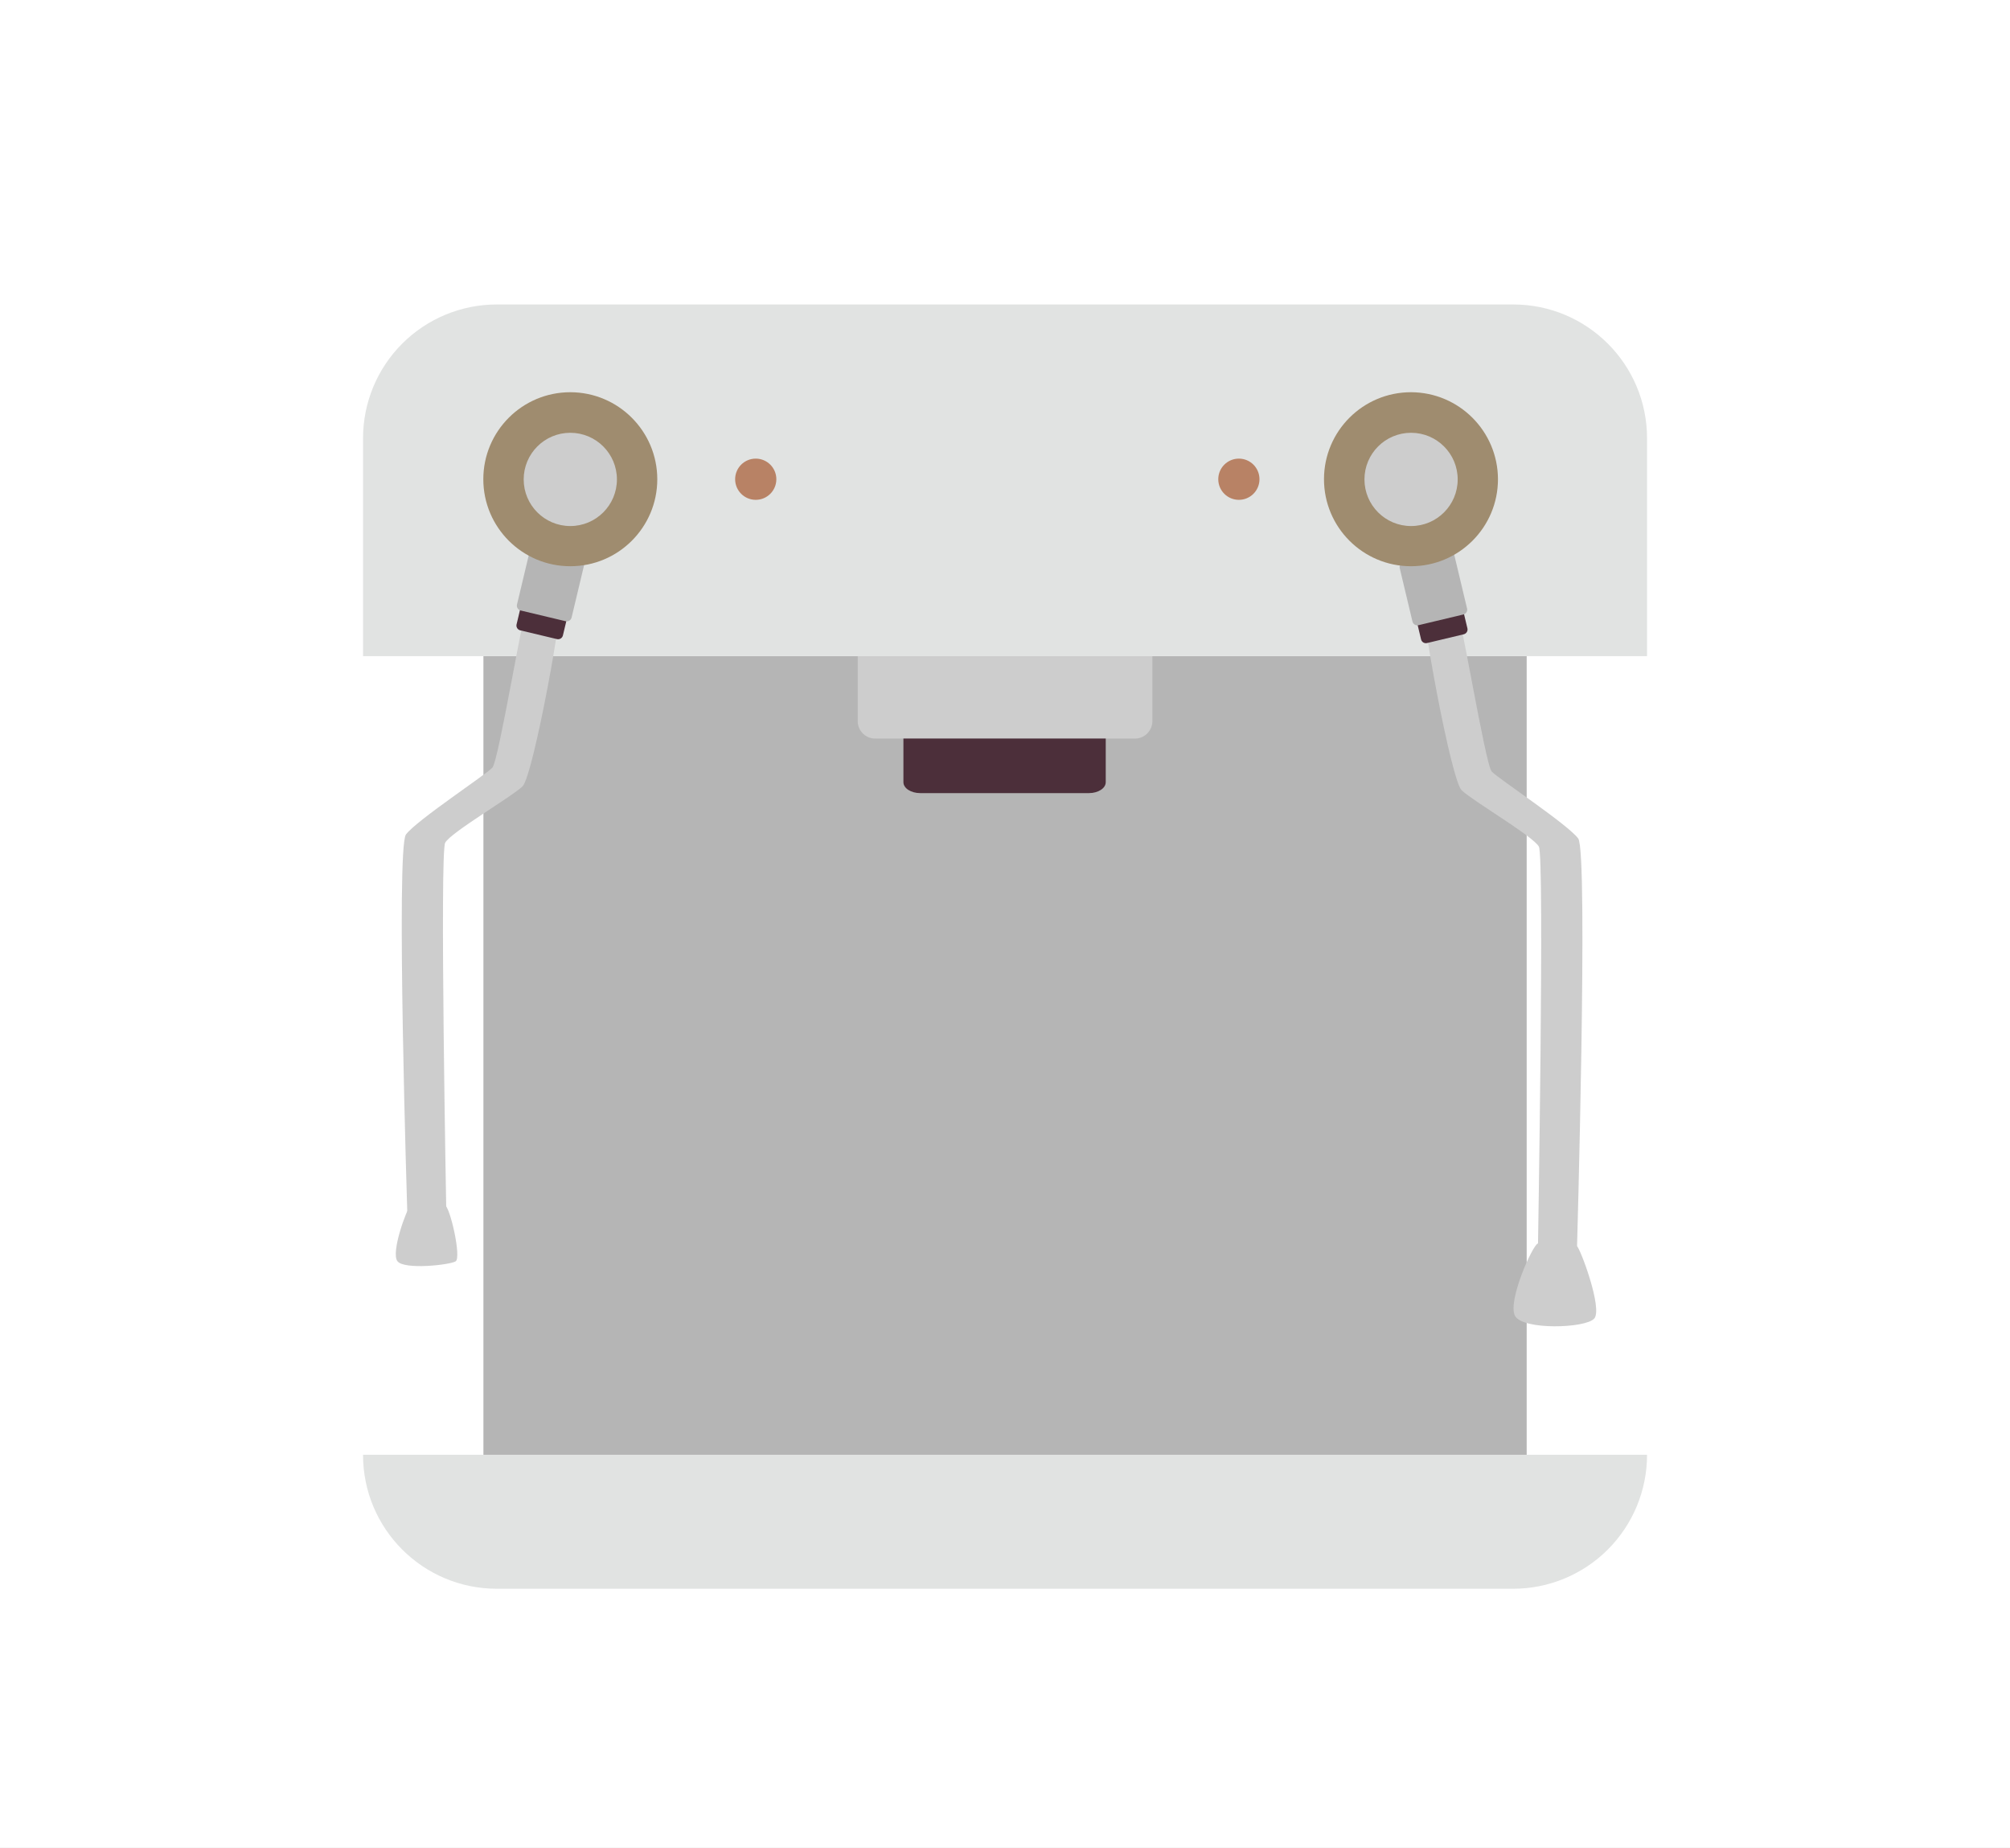
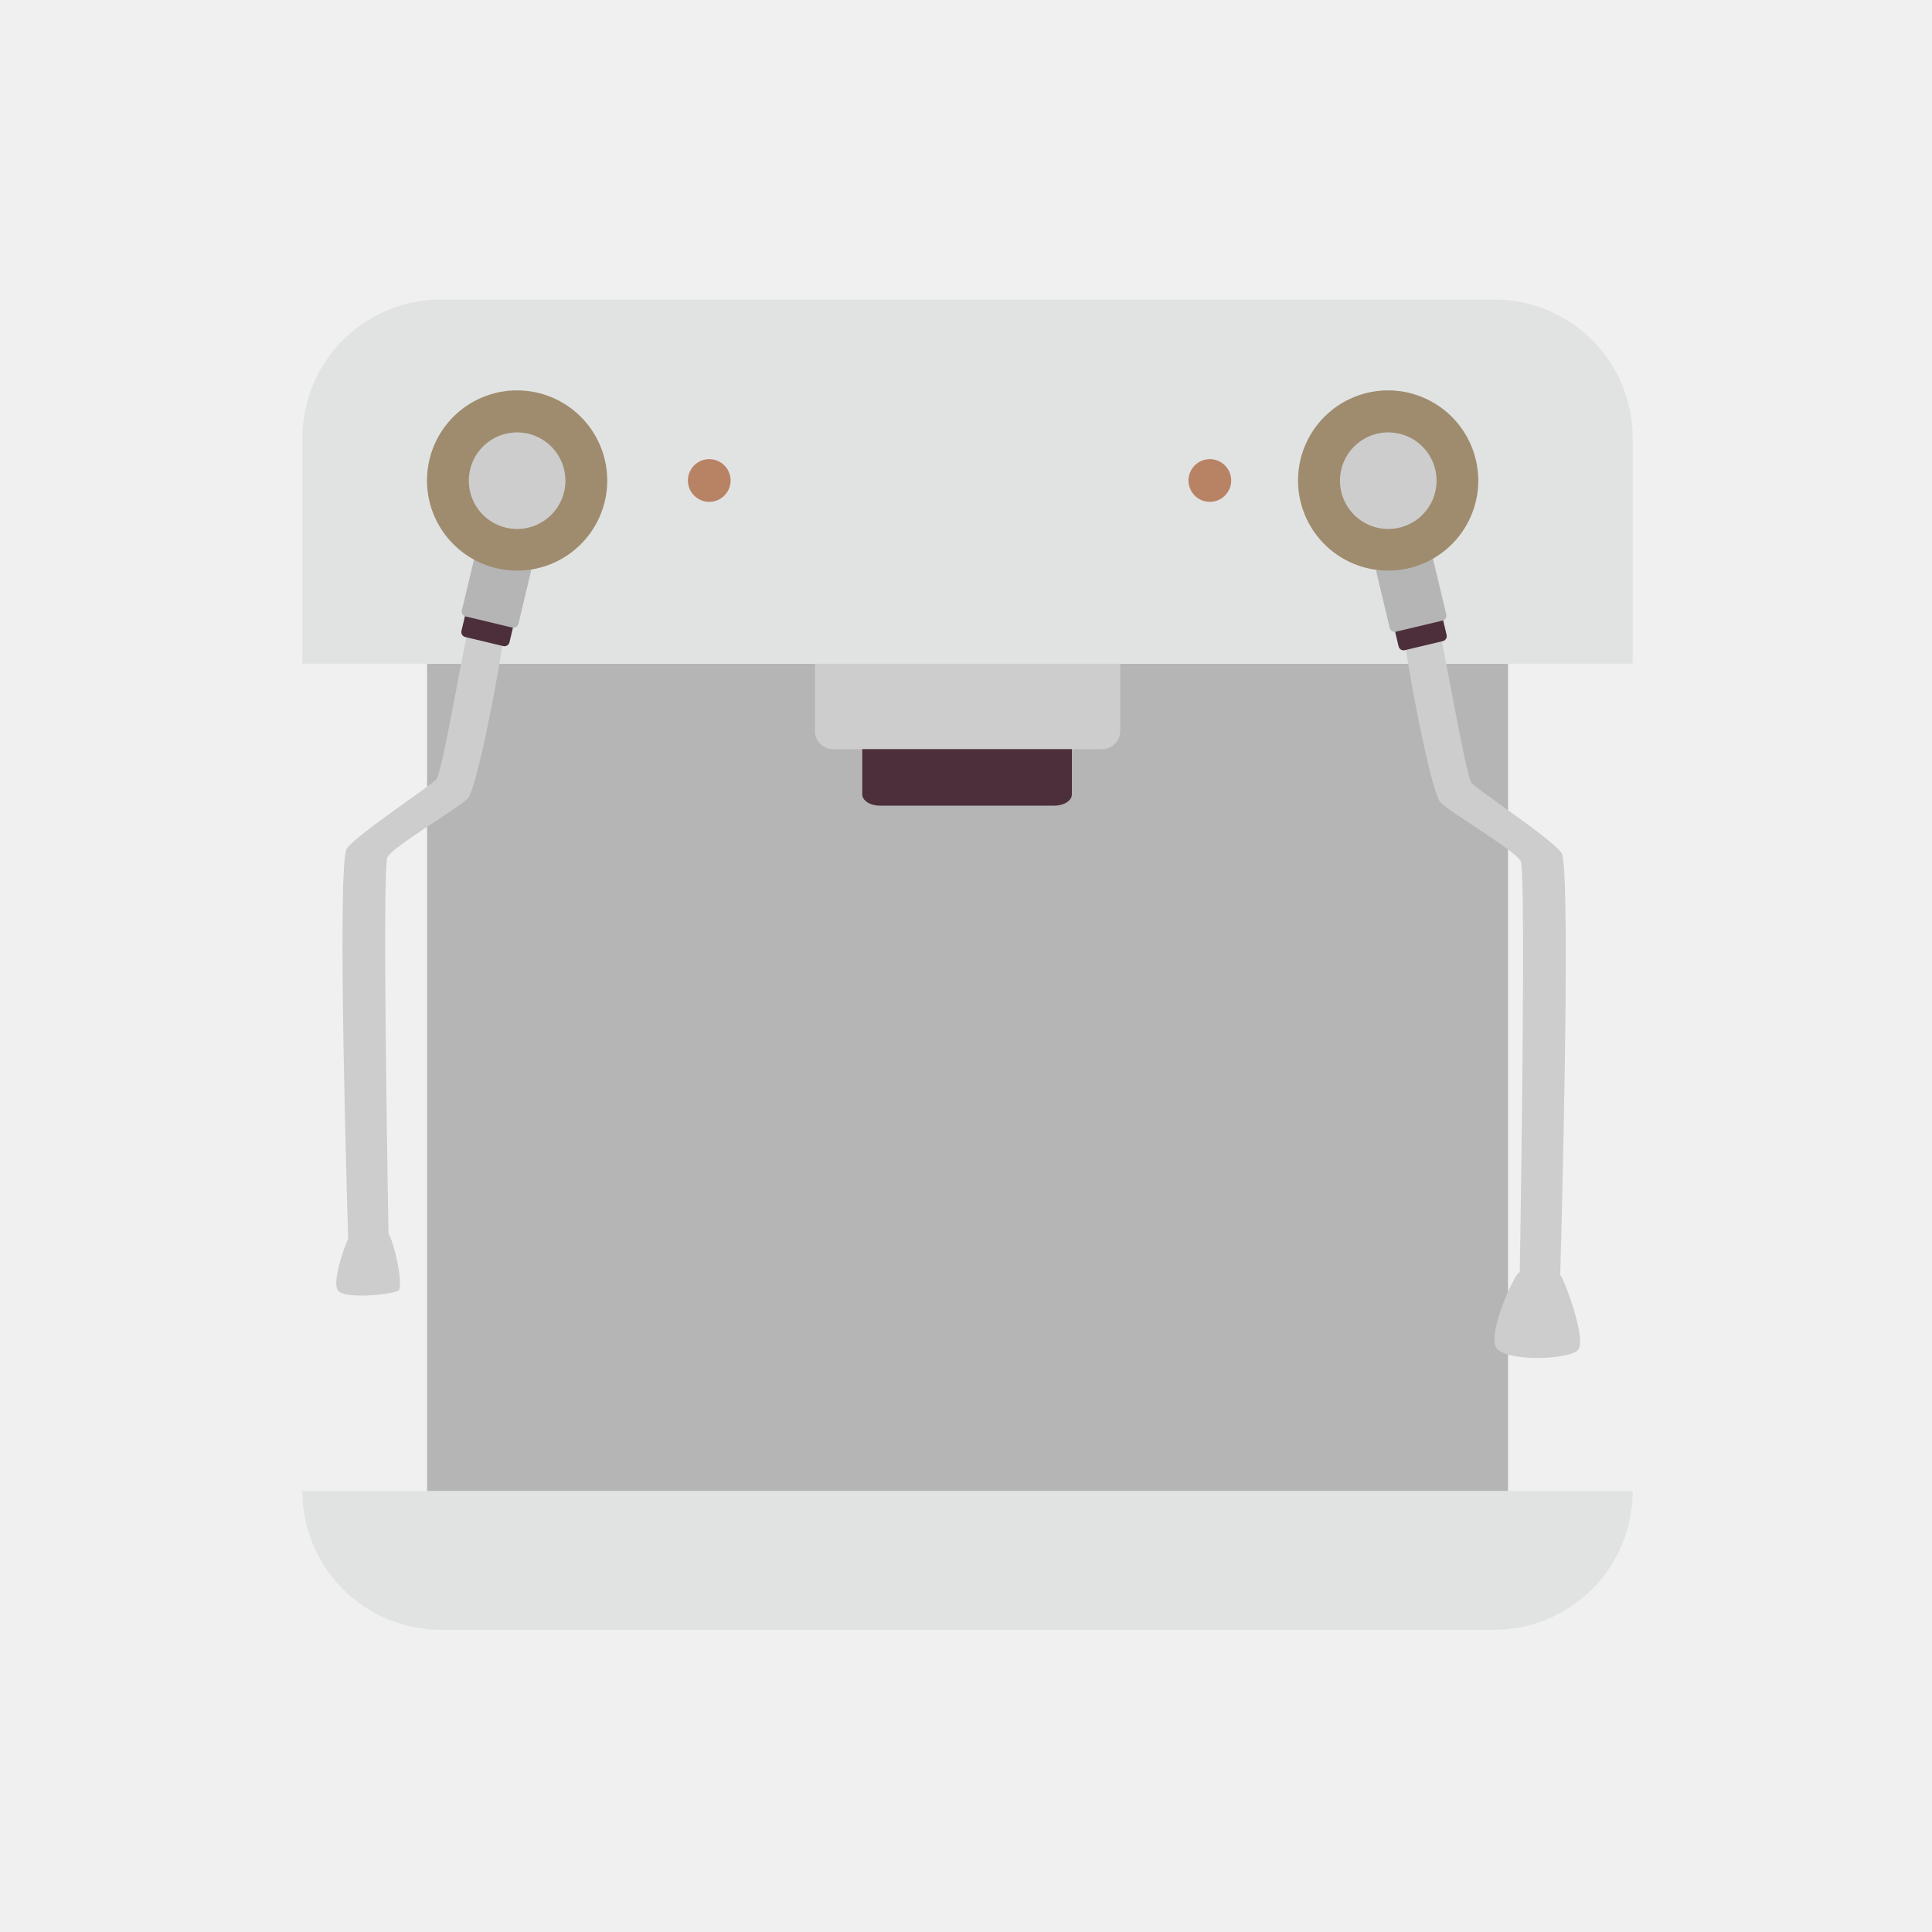
- <svg xmlns="http://www.w3.org/2000/svg" viewBox="0 0 215.59 198.12">
-   <defs>
-     <style>.cls-1{fill:#fff;}.cls-2{fill:none;}.cls-3{fill:#b5b5b5;}.cls-4{fill:#e1e3e2;}.cls-5{fill:#cdcdcd;}.cls-6{fill:#b88265;}.cls-7{fill:#4c2f3a;}.cls-8{fill:#9f8c6f;}</style>
-   </defs>
-   <g id="Ebene_2" data-name="Ebene 2">
-     <g id="Ebene_1-2" data-name="Ebene 1">
-       <g id="Rechteck_2318" data-name="Rechteck 2318">
-         <rect class="cls-1" width="215.59" height="198.12" />
-         <rect class="cls-2" x="0.29" y="0.38" width="215.02" height="197.37" />
-       </g>
-       <g id="Siebträger">
-         <rect class="cls-3" x="51.85" y="70.36" width="111.9" height="85.66" />
-         <path class="cls-4" d="M53.28,170.37h109A14.36,14.36,0,0,0,176.66,156H38.94A14.35,14.35,0,0,0,53.28,170.37Z" />
-         <path class="cls-4" d="M162.31,32.65h-109A14.34,14.34,0,0,0,38.94,47V70.36H176.66V47A14.35,14.35,0,0,0,162.31,32.65Z" />
-         <path class="cls-5" d="M92,70.36v7.07a1.88,1.88,0,0,0,2,1.77H121.6a1.88,1.88,0,0,0,2-1.77V70.36Z" />
-         <circle class="cls-6" cx="81.06" cy="51.39" r="2.21" />
-         <circle class="cls-6" cx="132.88" cy="51.39" r="2.21" />
-         <path class="cls-7" d="M96.9,83.3v.58c0,.65.81,1.17,1.81,1.17h18.08c1,0,1.81-.52,1.81-1.17V79.2H96.9V81" />
-         <path class="cls-5" d="M56.81,63.85c-.52.51-3.3,17.71-4,18.47S44.63,88,43.54,89.49s.15,40.68.15,40.68l4.18-.17s-.72-38.52-.12-39.63,7.15-4.93,8.3-6.05,4.63-20.16,4.05-20.57A4.18,4.18,0,0,0,56.81,63.85Z" />
-         <path class="cls-5" d="M44,129.34c-.35.23-2.12,5-1.36,5.92s5.59.39,6.23,0-.59-5.86-1.18-6.07A10.21,10.21,0,0,0,44,129.34Z" />
-         <rect class="cls-7" x="55.63" y="64.53" width="5.11" height="3.58" rx="0.53" transform="translate(16.98 -11.69) rotate(13.42)" />
-         <rect class="cls-3" x="56.05" y="59.2" width="6.02" height="6.94" rx="0.53" transform="translate(16.16 -12) rotate(13.42)" />
-         <circle class="cls-5" cx="61.17" cy="51.39" r="7.17" />
-         <path class="cls-8" d="M61.17,42.06a9.33,9.33,0,1,0,9.33,9.33A9.34,9.34,0,0,0,61.17,42.06Zm0,14.35a5,5,0,1,1,5-5A5,5,0,0,1,61.17,56.41Z" />
-         <path class="cls-5" d="M169.14,133.63c.35.22,2.78,6.7,1.86,7.76s-7.71,1.27-8.51-.3,1.87-7.53,2.45-7.74A12.77,12.77,0,0,1,169.14,133.63Z" />
-         <path class="cls-5" d="M156,64.28c.52.5,3.3,17.71,4,18.46s8.19,5.69,9.28,7.18-.15,44.6-.15,44.6l-4.18-.18s.72-42.43.11-43.55-7.14-4.93-8.29-6.05-4.63-20.15-4.05-20.56A4.13,4.13,0,0,1,156,64.28Z" />
-         <rect class="cls-7" x="152.06" y="64.96" width="5.11" height="3.58" rx="0.53" transform="translate(320.5 95.79) rotate(166.58)" />
-         <rect class="cls-3" x="150.73" y="59.62" width="6.02" height="6.94" rx="0.53" transform="translate(317.93 88.78) rotate(166.58)" />
-         <circle class="cls-5" cx="151.35" cy="51.39" r="7.17" />
-         <path class="cls-8" d="M151.35,42.06a9.33,9.33,0,1,0,9.32,9.33A9.35,9.35,0,0,0,151.35,42.06Zm0,14.35a5,5,0,1,1,5-5A5,5,0,0,1,151.35,56.41Z" />
-       </g>
-     </g>
-   </g>
+ <svg xmlns="http://www.w3.org/2000/svg" width="200" height="200" viewBox="0 0 200 200" fill="none">
+   <path d="M156.112 68.71H44.212V154.37H156.112V68.71Z" fill="#B5B5B5" />
+   <path d="M45.642 168.72H154.642C156.53 168.723 158.4 168.353 160.146 167.632C161.891 166.911 163.477 165.852 164.812 164.518C166.148 163.183 167.207 161.598 167.93 159.853C168.652 158.108 169.023 156.238 169.022 154.35H31.302C31.299 156.235 31.668 158.103 32.387 159.845C33.107 161.588 34.163 163.172 35.494 164.506C36.826 165.841 38.407 166.9 40.149 167.623C41.89 168.346 43.757 168.719 45.642 168.72Z" fill="#E1E3E2" />
+   <path d="M154.672 31H45.672C43.785 30.996 41.916 31.364 40.173 32.084C38.429 32.803 36.844 33.86 35.509 35.193C34.174 36.526 33.115 38.109 32.393 39.852C31.671 41.595 31.3 43.464 31.302 45.35V68.71H169.022V45.35C169.022 41.544 167.51 37.894 164.819 35.203C162.128 32.512 158.478 31 154.672 31Z" fill="#E1E3E2" />
+   <path d="M84.362 68.71V75.78C84.376 76.028 84.439 76.271 84.547 76.494C84.655 76.718 84.807 76.917 84.993 77.082C85.179 77.246 85.396 77.373 85.63 77.453C85.865 77.533 86.114 77.566 86.362 77.55H113.962C114.21 77.566 114.458 77.533 114.693 77.453C114.928 77.373 115.145 77.246 115.331 77.082C115.517 76.917 115.668 76.718 115.777 76.494C115.885 76.271 115.948 76.028 115.962 75.78V68.71H84.362Z" fill="#CDCDCD" />
+   <path d="M73.422 51.95C74.642 51.95 75.632 50.961 75.632 49.74C75.632 48.52 74.642 47.53 73.422 47.53C72.201 47.53 71.212 48.52 71.212 49.74C71.212 50.961 72.201 51.95 73.422 51.95Z" fill="#B88265" />
+   <path d="M125.242 51.95C126.462 51.95 127.452 50.961 127.452 49.74C127.452 48.52 126.462 47.53 125.242 47.53C124.021 47.53 123.032 48.52 123.032 49.74C123.032 50.961 124.021 51.95 125.242 51.95Z" fill="#B88265" />
+   <path d="M89.262 81.65V82.23C89.262 82.88 90.072 83.4 91.072 83.4H109.152C110.152 83.4 110.962 82.88 110.962 82.23V77.55H89.262V79.35" fill="#4C2F3A" />
+   <path d="M49.172 62.2C48.652 62.71 45.872 79.91 45.172 80.67C44.472 81.43 36.992 86.35 35.902 87.84C34.812 89.33 36.052 128.52 36.052 128.52L40.232 128.35C40.232 128.35 39.512 89.83 40.112 88.72C40.712 87.61 47.262 83.79 48.412 82.67C49.562 81.55 53.042 62.51 52.462 62.1C51.935 61.893 51.372 61.795 50.806 61.812C50.241 61.83 49.685 61.962 49.172 62.2Z" fill="#CDCDCD" />
+   <path d="M36.362 127.69C36.012 127.92 34.242 132.69 35.002 133.61C35.762 134.53 40.592 134 41.232 133.61C41.872 133.22 40.642 127.75 40.052 127.54C38.823 127.365 37.572 127.416 36.362 127.69Z" fill="#CDCDCD" />
+   <path d="M52.931 63.402L48.992 62.462C48.707 62.394 48.421 62.57 48.353 62.855L47.768 65.306C47.7 65.591 47.876 65.876 48.161 65.944L52.1 66.884C52.385 66.952 52.671 66.776 52.739 66.492L53.324 64.041C53.392 63.756 53.216 63.47 52.931 63.402Z" fill="#4C2F3A" />
+   <path d="M54.642 58.216L49.817 57.065C49.533 56.997 49.247 57.173 49.179 57.458L47.814 63.177C47.746 63.462 47.922 63.748 48.207 63.816L53.031 64.967C53.316 65.035 53.602 64.859 53.67 64.574L55.034 58.855C55.102 58.57 54.927 58.284 54.642 58.216Z" fill="#B5B5B5" />
+   <path d="M53.532 56.91C57.492 56.91 60.702 53.7 60.702 49.74C60.702 45.78 57.492 42.57 53.532 42.57C49.572 42.57 46.362 45.78 46.362 49.74C46.362 53.7 49.572 56.91 53.532 56.91Z" fill="#CDCDCD" />
+   <path d="M53.532 40.41C51.687 40.41 49.883 40.957 48.348 41.982C46.814 43.008 45.618 44.465 44.912 46.169C44.206 47.874 44.021 49.75 44.381 51.56C44.741 53.37 45.63 55.032 46.934 56.337C48.239 57.642 49.902 58.531 51.712 58.891C53.521 59.251 55.397 59.066 57.102 58.36C58.807 57.654 60.264 56.458 61.289 54.923C62.315 53.389 62.862 51.585 62.862 49.74C62.859 47.266 61.875 44.895 60.126 43.145C58.377 41.396 56.005 40.413 53.532 40.41ZM53.532 54.76C52.543 54.76 51.576 54.467 50.754 53.917C49.932 53.368 49.291 52.587 48.912 51.673C48.534 50.76 48.435 49.754 48.628 48.785C48.821 47.815 49.297 46.924 49.996 46.224C50.696 45.525 51.586 45.049 52.556 44.856C53.526 44.663 54.532 44.762 55.445 45.141C56.359 45.519 57.14 46.16 57.689 46.982C58.239 47.804 58.532 48.771 58.532 49.76C58.532 51.086 58.005 52.358 57.067 53.295C56.13 54.233 54.858 54.76 53.532 54.76Z" fill="#9F8C6F" />
+   <path d="M161.502 131.98C161.852 132.2 164.282 138.68 163.362 139.74C162.442 140.8 155.652 141.01 154.852 139.44C154.052 137.87 156.722 131.91 157.302 131.7C158.708 131.56 160.127 131.655 161.502 131.98Z" fill="#CDCDCD" />
+   <path d="M148.362 62.63C148.882 63.13 151.662 80.34 152.362 81.09C153.062 81.84 160.552 86.78 161.642 88.27C162.732 89.76 161.492 132.87 161.492 132.87L157.312 132.69C157.312 132.69 158.032 90.26 157.422 89.14C156.812 88.02 150.282 84.21 149.132 83.09C147.982 81.97 144.502 62.94 145.082 62.53C145.606 62.322 146.168 62.223 146.732 62.24C147.296 62.257 147.851 62.39 148.362 62.63Z" fill="#CDCDCD" />
+   <path d="M145.422 67.308L149.362 66.368C149.647 66.3 149.822 66.014 149.754 65.729L149.17 63.278C149.102 62.993 148.816 62.818 148.531 62.886L144.592 63.826C144.307 63.894 144.131 64.179 144.199 64.464L144.784 66.915C144.852 67.2 145.138 67.376 145.422 67.308Z" fill="#4C2F3A" />
+   <path d="M144.5 65.395L149.325 64.244C149.61 64.176 149.785 63.89 149.717 63.605L148.353 57.886C148.285 57.601 147.999 57.425 147.714 57.493L142.89 58.644C142.605 58.712 142.429 58.998 142.497 59.283L143.862 65.002C143.93 65.287 144.216 65.463 144.5 65.395Z" fill="#B5B5B5" />
+   <path d="M143.712 56.91C147.672 56.91 150.882 53.7 150.882 49.74C150.882 45.78 147.672 42.57 143.712 42.57C139.752 42.57 136.542 45.78 136.542 49.74C136.542 53.7 139.752 56.91 143.712 56.91Z" fill="#CDCDCD" />
+   <path d="M143.712 40.41C141.866 40.408 140.061 40.953 138.526 41.977C136.99 43.001 135.793 44.458 135.085 46.163C134.377 47.867 134.191 49.743 134.55 51.554C134.909 53.364 135.796 55.028 137.101 56.334C138.405 57.639 140.068 58.529 141.878 58.89C143.688 59.251 145.564 59.066 147.27 58.361C148.975 57.655 150.433 56.459 151.459 54.924C152.484 53.39 153.032 51.586 153.032 49.74C153.026 47.269 152.043 44.9 150.297 43.152C148.55 41.404 146.183 40.418 143.712 40.41ZM143.712 54.76C142.723 54.76 141.756 54.467 140.934 53.917C140.112 53.368 139.471 52.587 139.092 51.673C138.714 50.76 138.615 49.754 138.808 48.785C139.001 47.815 139.477 46.924 140.176 46.224C140.876 45.525 141.766 45.049 142.736 44.856C143.706 44.663 144.712 44.762 145.625 45.141C146.539 45.519 147.32 46.16 147.869 46.982C148.419 47.804 148.712 48.771 148.712 49.76C148.712 51.086 148.185 52.358 147.247 53.295C146.31 54.233 145.038 54.76 143.712 54.76Z" fill="#9F8C6F" />
</svg>
